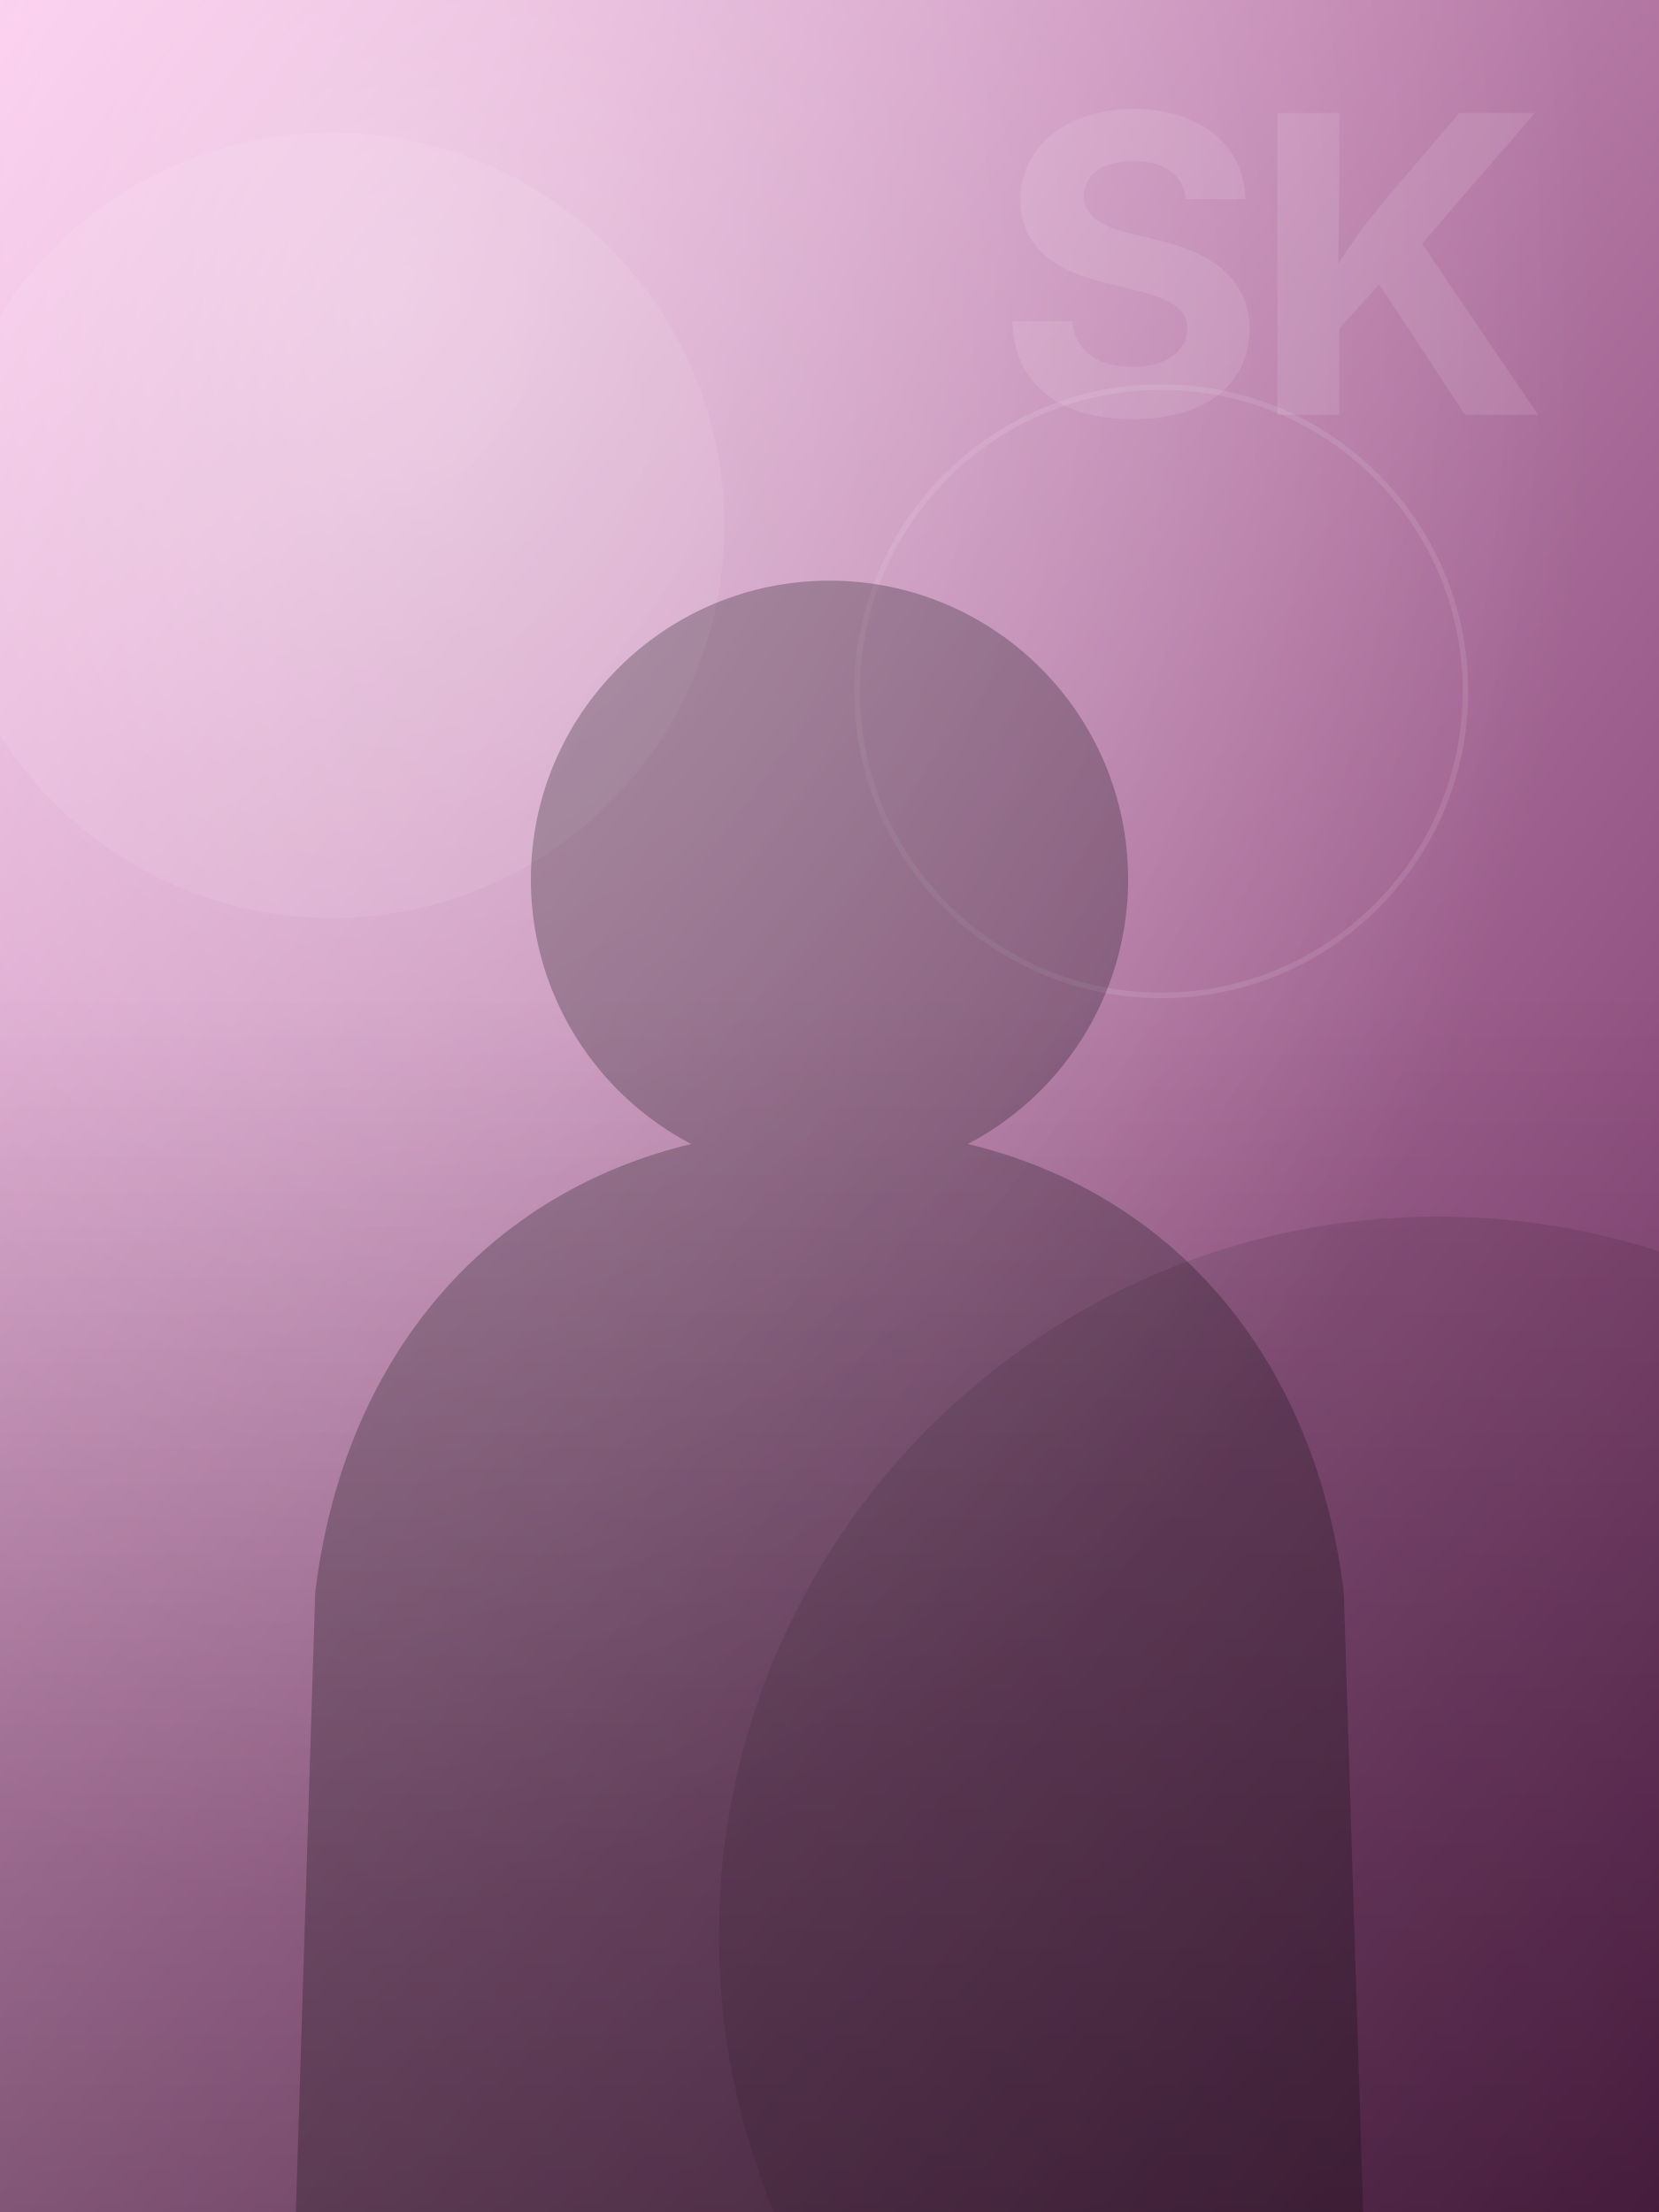
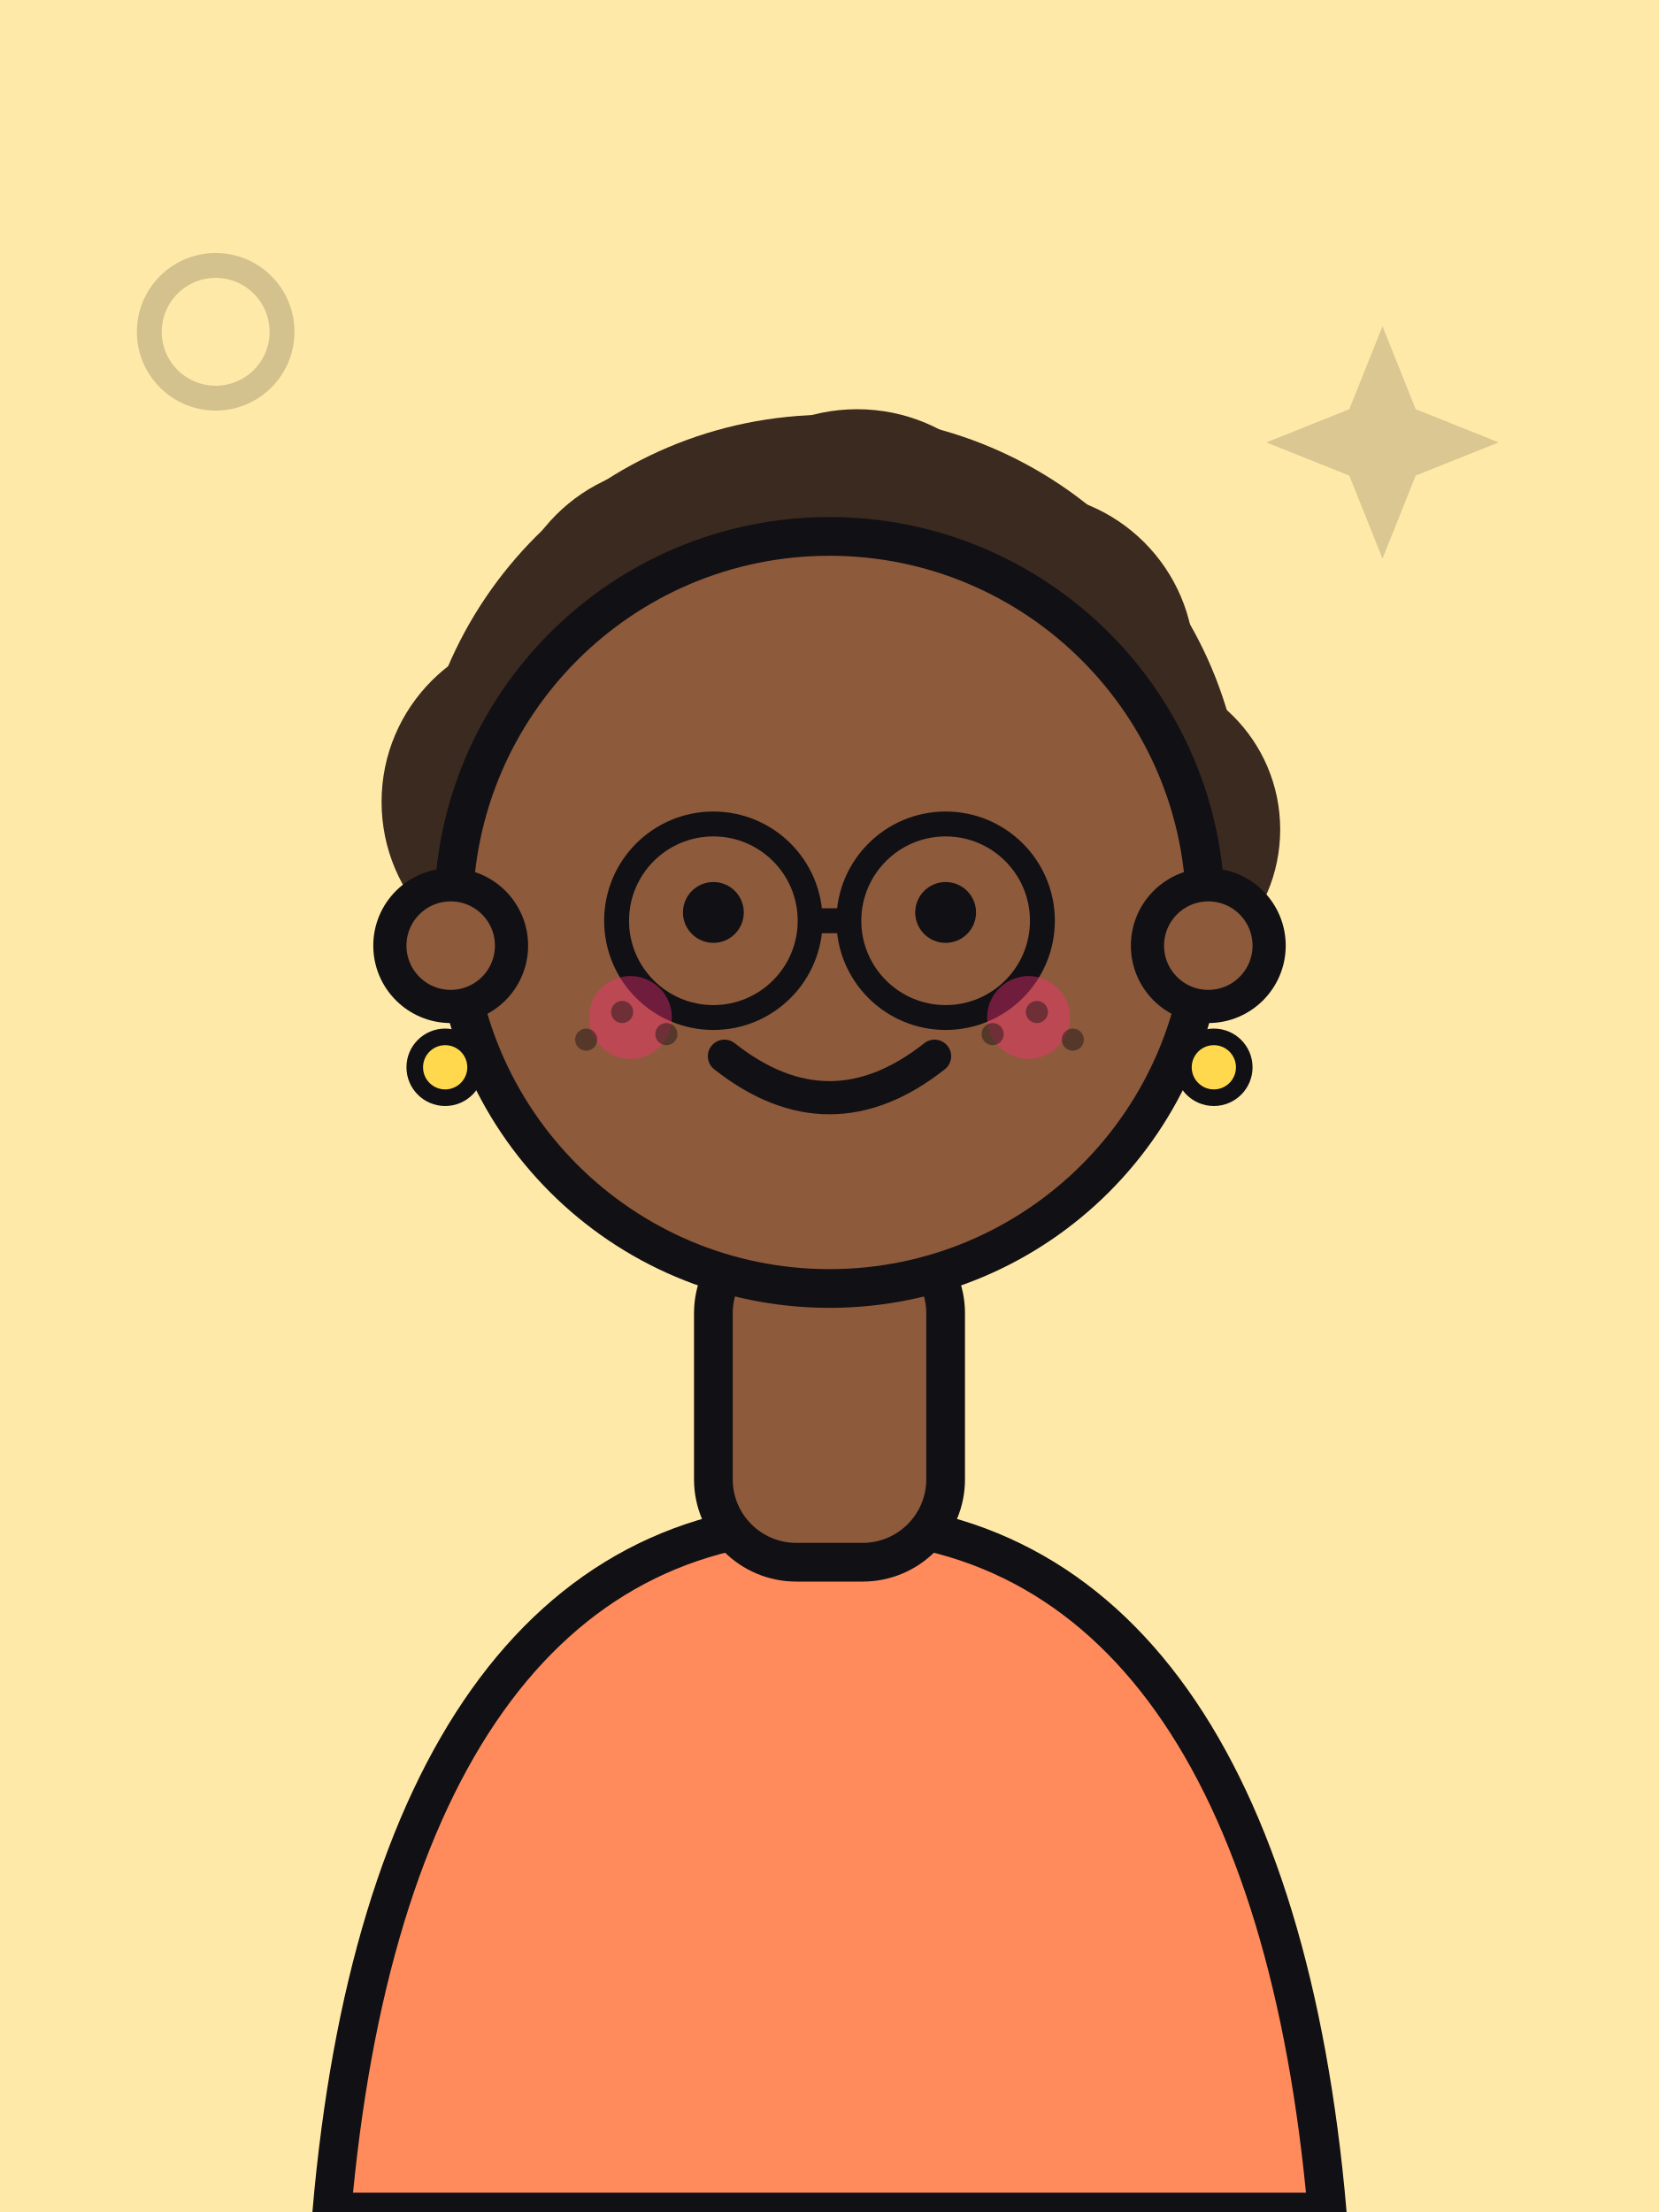
<svg xmlns="http://www.w3.org/2000/svg" viewBox="0 0 600 800" width="600" height="800" role="img" aria-label="Placeholder portrait">
-   <defs>
-     <linearGradient id="bg" x1="0" y1="0" x2="1" y2="1">
-       <stop offset="0" stop-color="#fbc2eb" />
-       <stop offset="1" stop-color="#6b2b5c" />
-     </linearGradient>
-     <radialGradient id="glow" cx="24%" cy="14%" r="72%">
-       <stop offset="0" stop-color="#ffffff" stop-opacity="0.42" />
-       <stop offset="1" stop-color="#ffffff" stop-opacity="0" />
-     </radialGradient>
-     <linearGradient id="shade" x1="0" y1="0" x2="0" y2="1">
-       <stop offset="0.45" stop-color="#000000" stop-opacity="0" />
-       <stop offset="1" stop-color="#000000" stop-opacity="0.28" />
-     </linearGradient>
-   </defs>
-   <rect width="600" height="800" fill="url(#bg)" />
-   <rect width="600" height="800" fill="url(#glow)" />
-   <circle cx="120" cy="190" r="142" fill="#ffffff" opacity="0.08" />
-   <circle cx="420" cy="250" r="110" fill="none" stroke="#ffffff" stroke-opacity="0.10" stroke-width="2" />
-   <circle cx="520" cy="700" r="260" fill="#000000" opacity="0.10" />
-   <g fill="#0a0a10" opacity="0.26">
-     <circle cx="300" cy="318" r="108" />
-     <path d="M300 408c-104 0-174 68-186 168l-7 224h386l-7-224c-12-100-82-168-186-168z" />
+   <rect width="600" height="800" fill="#FFE9A8" />
+   <circle cx="78" cy="120" r="24" fill="none" stroke="#111014" stroke-width="9" opacity=".18" />
+   <path d="M500 118l12 30 30 12-30 12-12 30-12-30-30-12 30-12z" fill="#111014" opacity=".16" />
+   <g fill="#3B2A20">
+     <circle cx="200" cy="290" r="62" />
+     <circle cx="245" cy="230" r="62" />
+     <circle cx="310" cy="212" r="64" />
+     <circle cx="370" cy="240" r="62" />
+     <circle cx="405" cy="300" r="58" />
+     <circle cx="300" cy="300" r="150" />
  </g>
-   <text x="560" y="150" text-anchor="end" font-family="Inter, 'Segoe UI', Arial, sans-serif" font-size="150" font-weight="700" letter-spacing="-6" fill="#ffffff" opacity="0.10">SK</text>
-   <rect width="600" height="800" fill="url(#shade)" />
+   <path d="M120 800c14-160 76-250 180-250s166 90 180 250z" fill="#FF8A5B" stroke="#111014" stroke-width="14" />
+   <rect x="258" y="445" width="84" height="120" rx="30" fill="#8D5A3B" stroke="#111014" stroke-width="14" />
+   <circle cx="300" cy="330" r="136" fill="#8D5A3B" stroke="#111014" stroke-width="14" />
+   <circle cx="163" cy="342" r="22" fill="#8D5A3B" stroke="#111014" stroke-width="12" />
+   <circle cx="437" cy="342" r="22" fill="#8D5A3B" stroke="#111014" stroke-width="12" />
+   <g fill="#FFD84D" stroke="#111014" stroke-width="6">
+     <circle cx="161" cy="386" r="11" />
+     <circle cx="439" cy="386" r="11" />
+   </g>
+   <g fill="#111014">
+     <circle cx="258" cy="330" r="11" />
+     <circle cx="342" cy="330" r="11" />
+   </g>
+   <g fill="none" stroke="#111014" stroke-width="9">
+     <circle cx="258" cy="333" r="35" />
+     <circle cx="342" cy="333" r="35" />
+     <path d="M293 333h14" />
+   </g>
+   <path d="M262 382q38 30 76 0" fill="none" stroke="#111014" stroke-width="12" stroke-linecap="round" />
+   <g fill="#FF2D78" opacity=".4">
+     <circle cx="228" cy="368" r="15" />
+     <circle cx="372" cy="368" r="15" />
+   </g>
+   <g fill="#111014" opacity=".45">
+     <circle cx="225" cy="366" r="4" />
+     <circle cx="241" cy="374" r="4" />
+     <circle cx="212" cy="376" r="4" />
+     <circle cx="375" cy="366" r="4" />
+     <circle cx="359" cy="374" r="4" />
+     <circle cx="388" cy="376" r="4" />
+   </g>
</svg>
